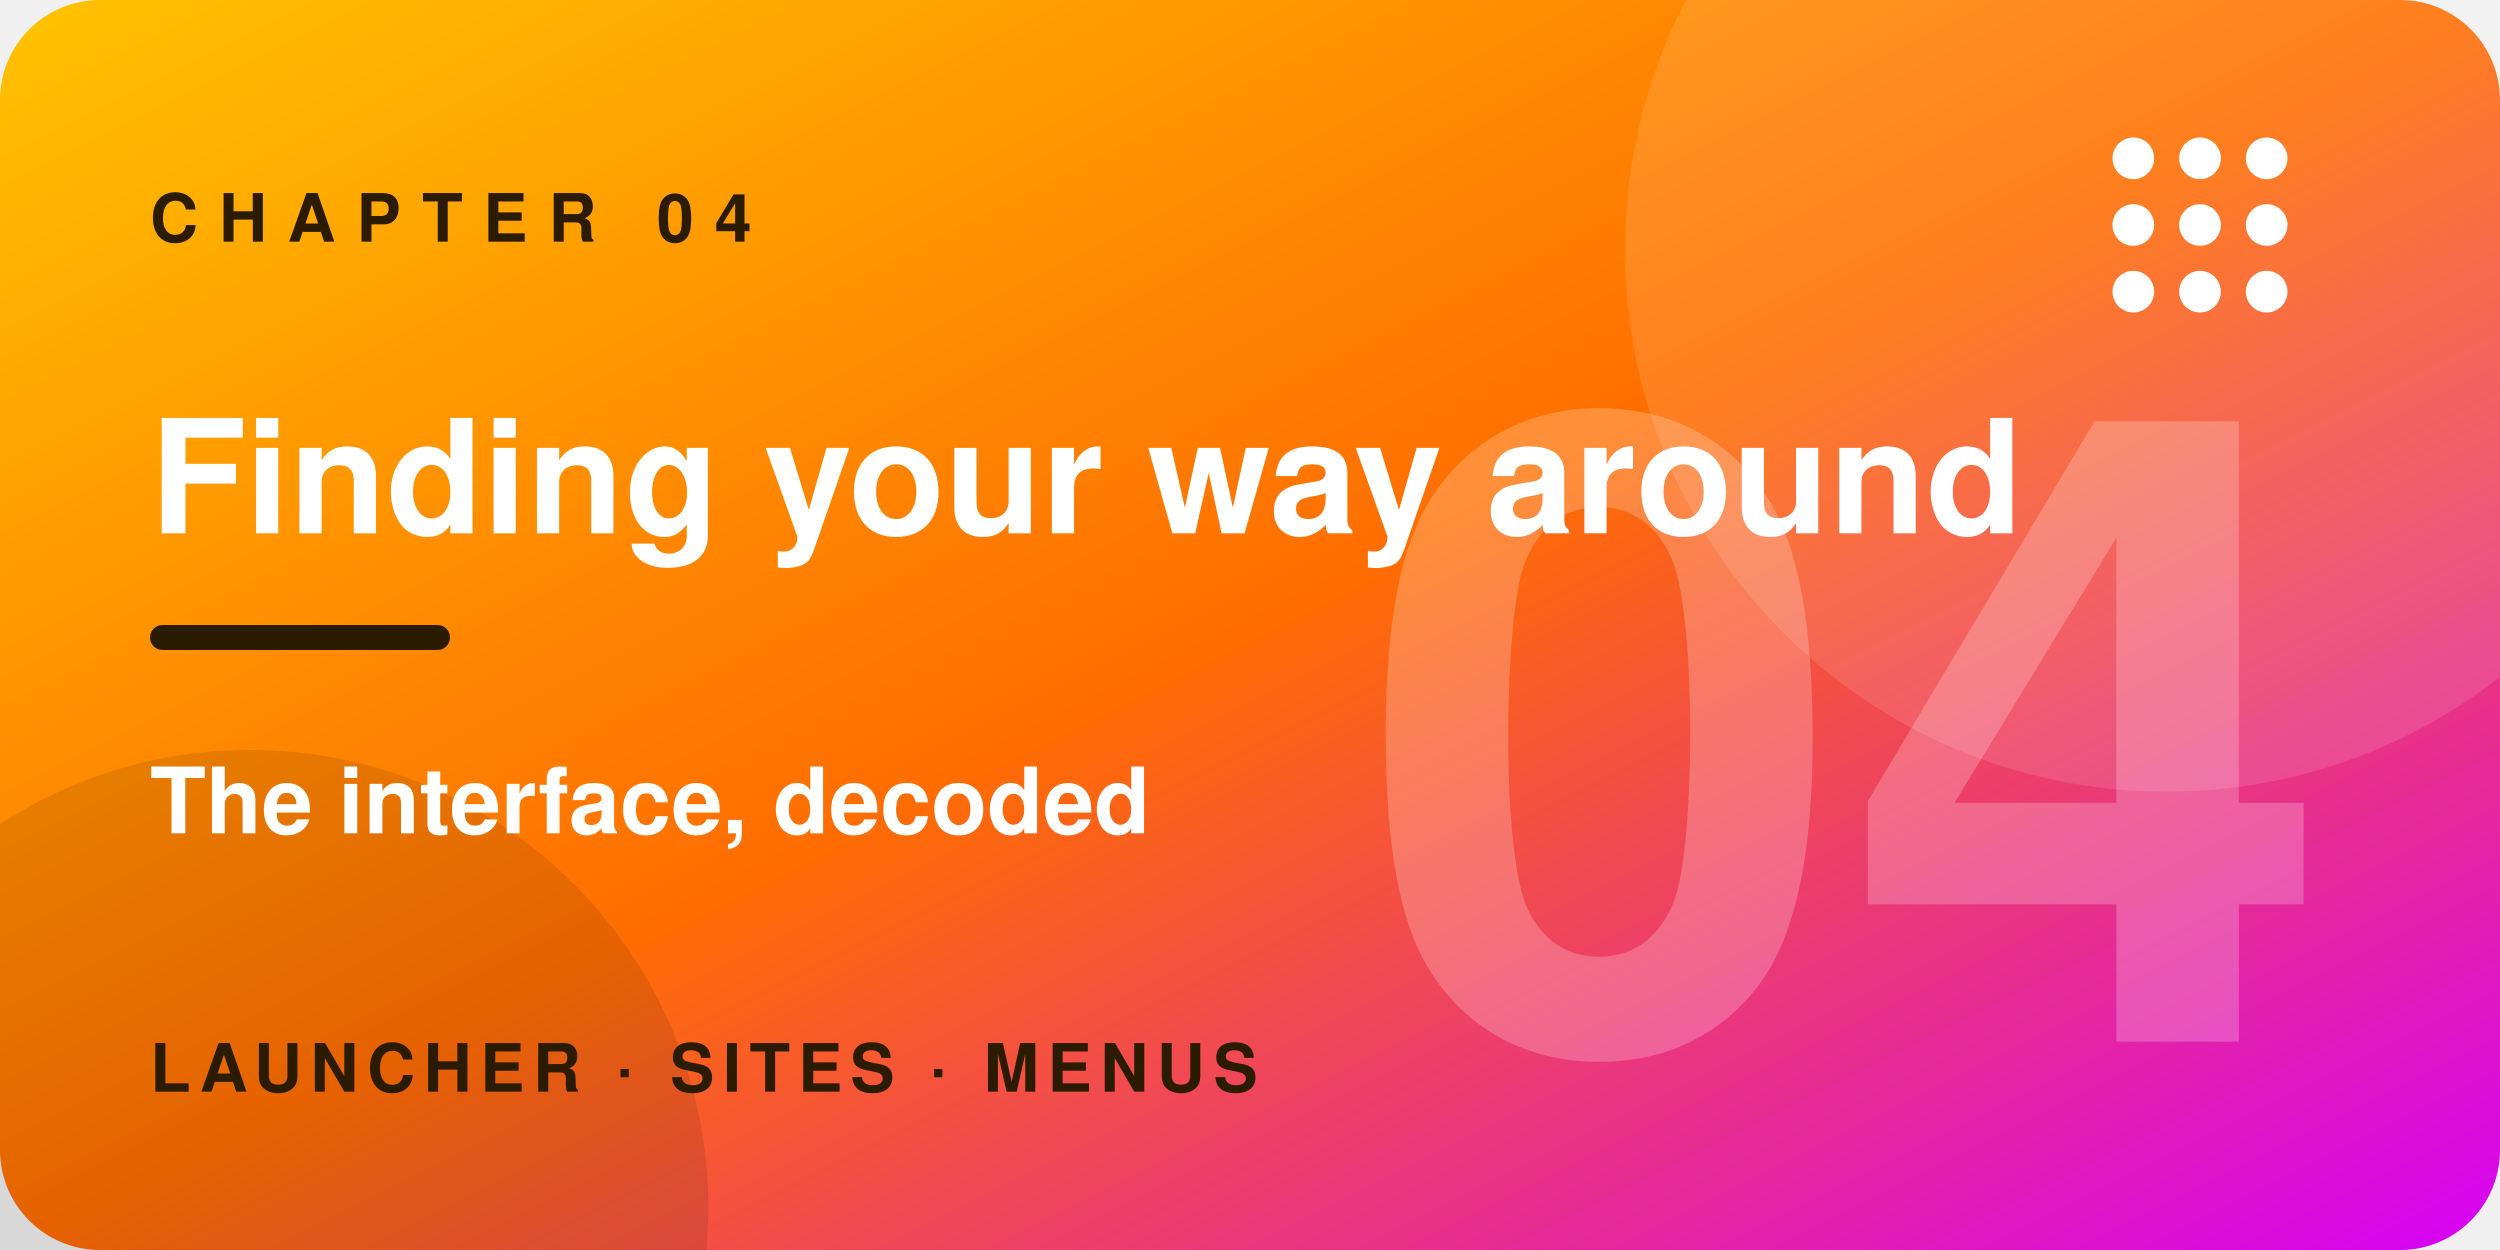
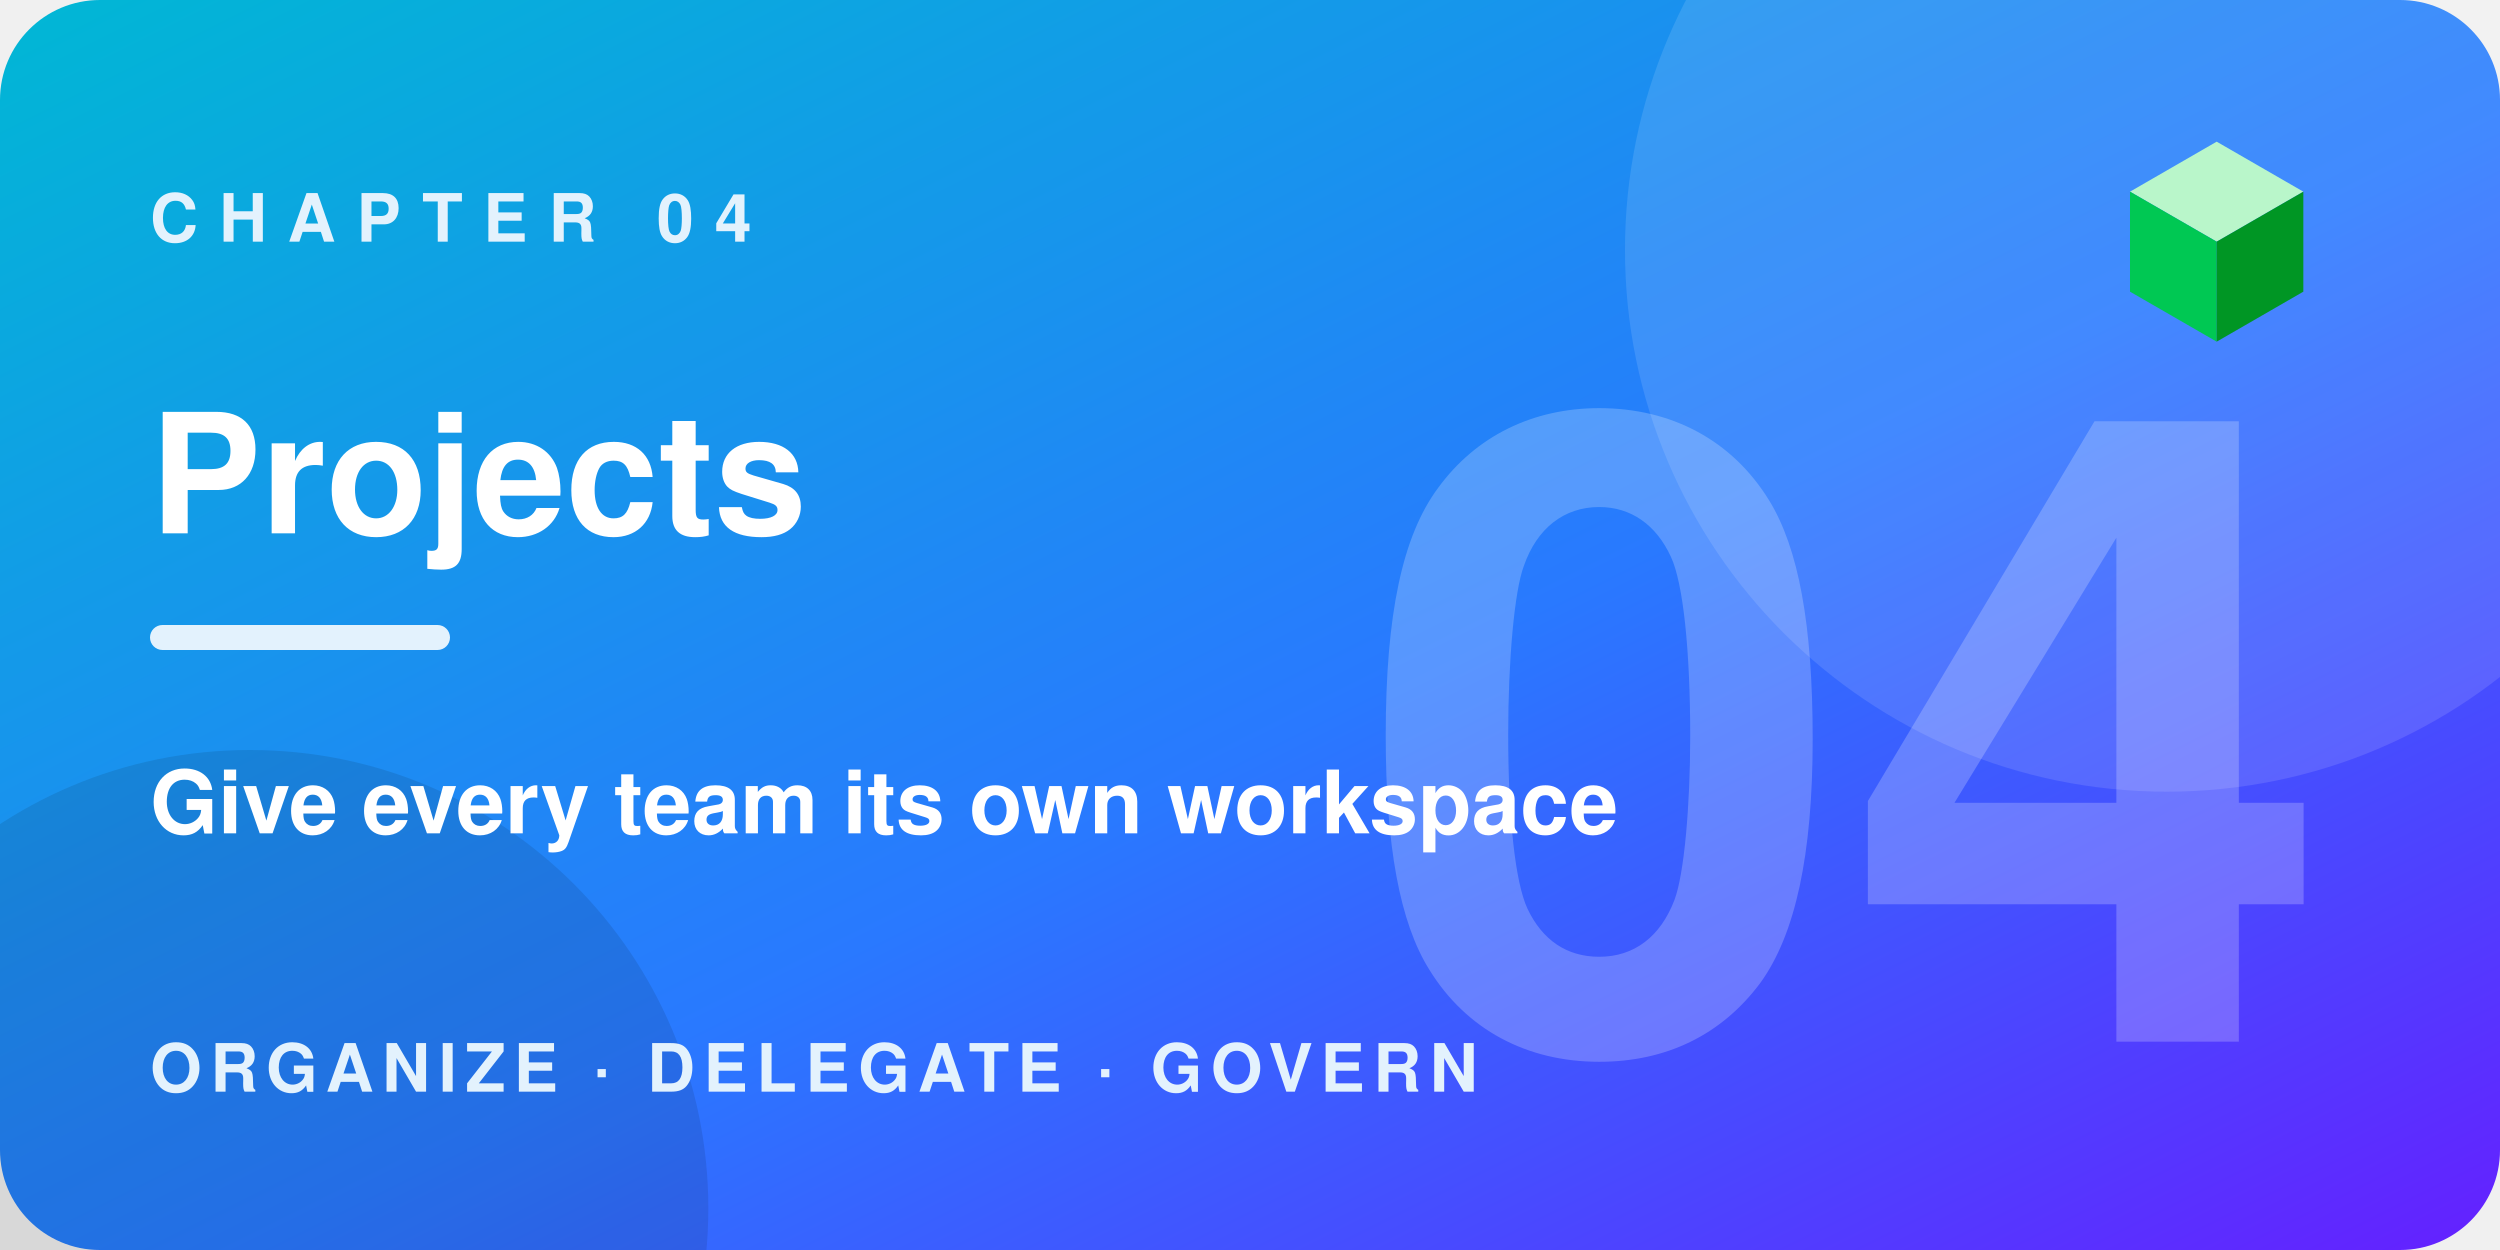
- <svg xmlns="http://www.w3.org/2000/svg" viewBox="0 0 600 300" width="600" height="300" role="img" aria-label="Chapter 04: Finding your way around. The interface, decoded.">
+ <svg xmlns="http://www.w3.org/2000/svg" viewBox="0 0 600 300" width="600" height="300" role="img" aria-label="Chapter 04: Projects. Give every team its own workspace.">
  <defs>
    <linearGradient id="g" x1="0" y1="0" x2="1" y2="1">
-       <stop offset="0" stop-color="#FFC400" />
-       <stop offset=".5" stop-color="#FF6D00" />
-       <stop offset="1" stop-color="#D500F9" />
+       <stop offset="0" stop-color="#00B8D4" />
+       <stop offset=".55" stop-color="#2979FF" />
+       <stop offset="1" stop-color="#651FFF" />
    </linearGradient>
  </defs>
  <rect width="600" height="300" rx="24" fill="url(#g)" />
  <circle cx="520" cy="60" r="130" fill="#FFFFFF" opacity=".12" />
  <circle cx="60" cy="290" r="110" fill="#000000" opacity=".10" />
  <text x="560" y="250" text-anchor="end" font-family="Segoe UI, Helvetica Neue, Helvetica, Arial, sans-serif" font-size="210" font-weight="900" fill="#FFFFFF" opacity=".22">04</text>
-   <circle cx="512" cy="38" r="5" fill="#FFFFFF" />
-   <circle cx="512" cy="54" r="5" fill="#FFFFFF" />
-   <circle cx="512" cy="70" r="5" fill="#FFFFFF" />
-   <circle cx="528" cy="38" r="5" fill="#FFFFFF" />
-   <circle cx="528" cy="54" r="5" fill="#FFFFFF" />
-   <circle cx="528" cy="70" r="5" fill="#FFFFFF" />
-   <circle cx="544" cy="38" r="5" fill="#FFFFFF" />
-   <circle cx="544" cy="54" r="5" fill="#FFFFFF" />
-   <circle cx="544" cy="70" r="5" fill="#FFFFFF" />
-   <text x="36" y="58" font-family="Segoe UI, Helvetica Neue, Helvetica, Arial, sans-serif" font-size="16" font-weight="800" letter-spacing="5" fill="#2B1B00">CHAPTER 04</text>
-   <text x="36" y="128" font-family="Segoe UI, Helvetica Neue, Helvetica, Arial, sans-serif" font-size="38" font-weight="900" fill="#FFFFFF">Finding your way around</text>
-   <rect x="36" y="150" width="72" height="6" rx="3" fill="#2B1B00" />
-   <text x="36" y="200" font-family="Segoe UI, Helvetica Neue, Helvetica, Arial, sans-serif" font-size="22" font-weight="600" fill="#FFFFFF">The interface, decoded</text>
-   <text x="36" y="262" font-family="Segoe UI, Helvetica Neue, Helvetica, Arial, sans-serif" font-size="16" font-weight="700" letter-spacing="2" fill="#2B1B00">LAUNCHER  ·  SITES  ·  MENUS</text>
+   <polygon points="532,34 552.8,46.0 532,58 511.2,46.0" fill="#B9F6CA" />
+   <polygon points="511.2,46.0 532,58 532,82 511.2,70.0" fill="#00C853" />
+   <polygon points="552.8,46.0 532,58 532,82 552.8,70.0" fill="#009624" />
+   <text x="36" y="58" font-family="Segoe UI, Helvetica Neue, Helvetica, Arial, sans-serif" font-size="16" font-weight="800" letter-spacing="5" fill="#E3F2FD">CHAPTER 04</text>
+   <text x="36" y="128" font-family="Segoe UI, Helvetica Neue, Helvetica, Arial, sans-serif" font-size="40" font-weight="900" fill="#FFFFFF">Projects</text>
+   <rect x="36" y="150" width="72" height="6" rx="3" fill="#E3F2FD" />
+   <text x="36" y="200" font-family="Segoe UI, Helvetica Neue, Helvetica, Arial, sans-serif" font-size="21" font-weight="600" fill="#FFFFFF">Give every team its own workspace</text>
+   <text x="36" y="262" font-family="Segoe UI, Helvetica Neue, Helvetica, Arial, sans-serif" font-size="16" font-weight="700" letter-spacing="2" fill="#E3F2FD">ORGANIZE  ·  DELEGATE  ·  GOVERN</text>
</svg>
